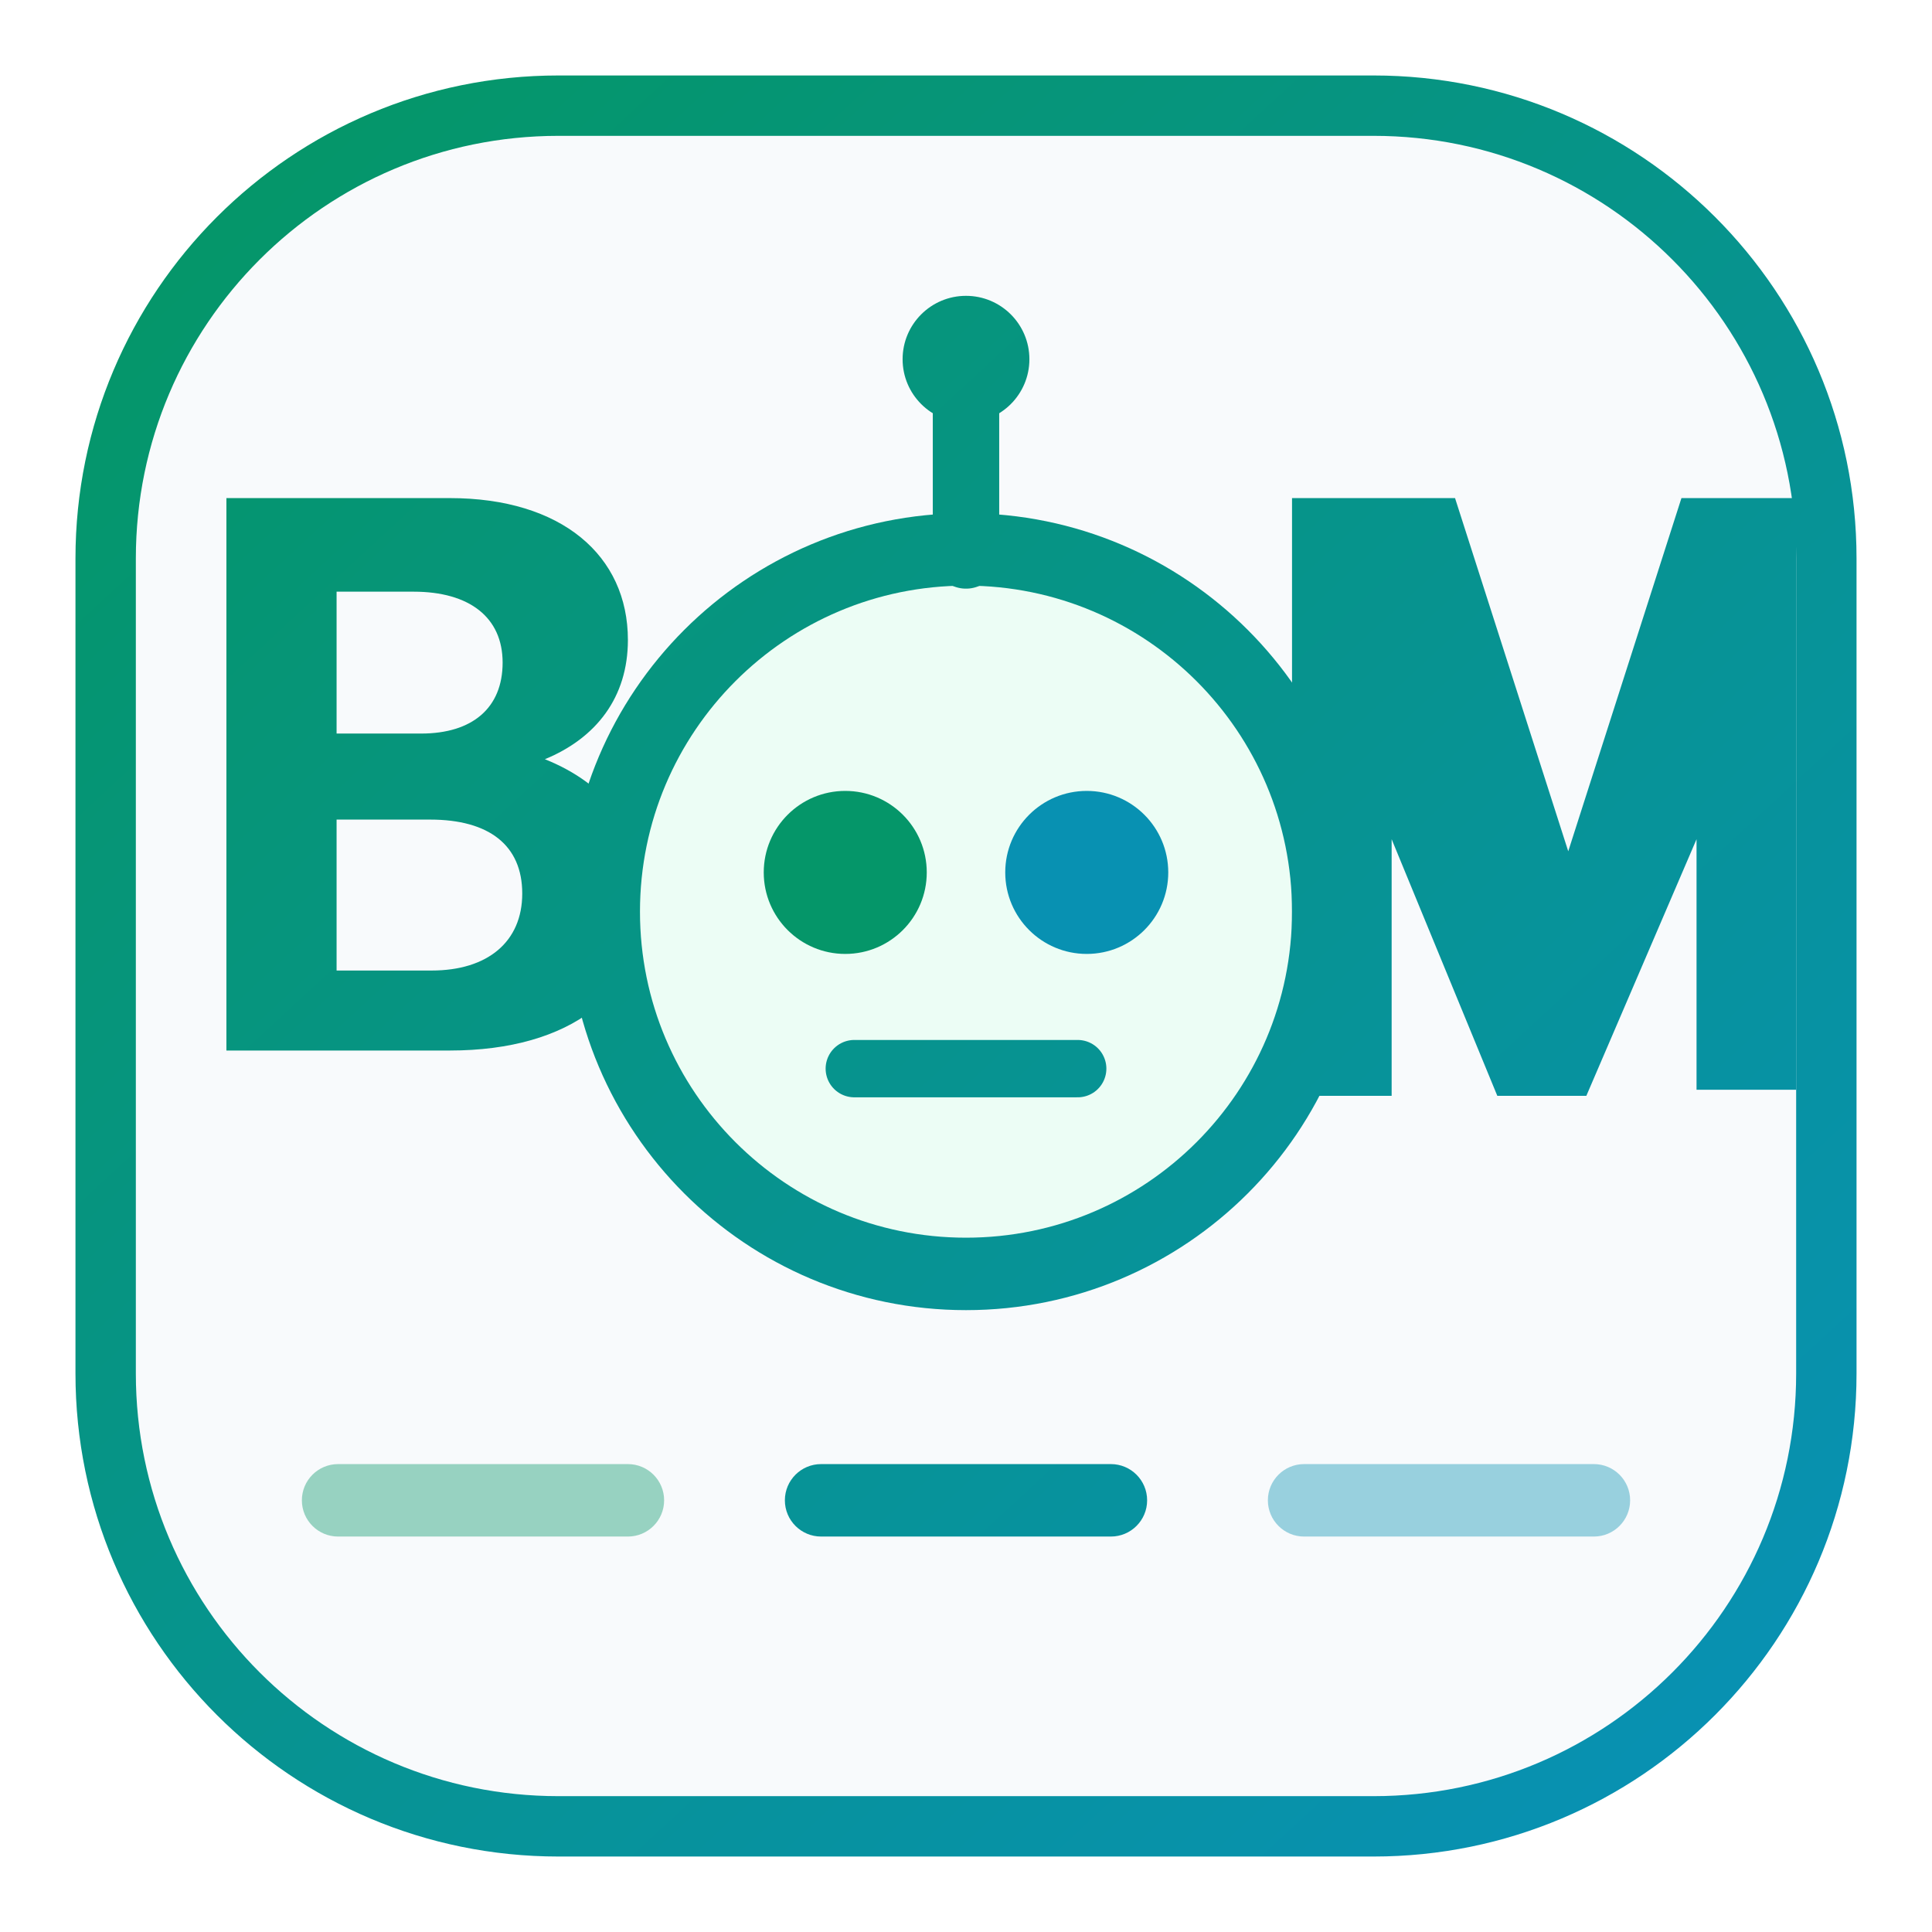
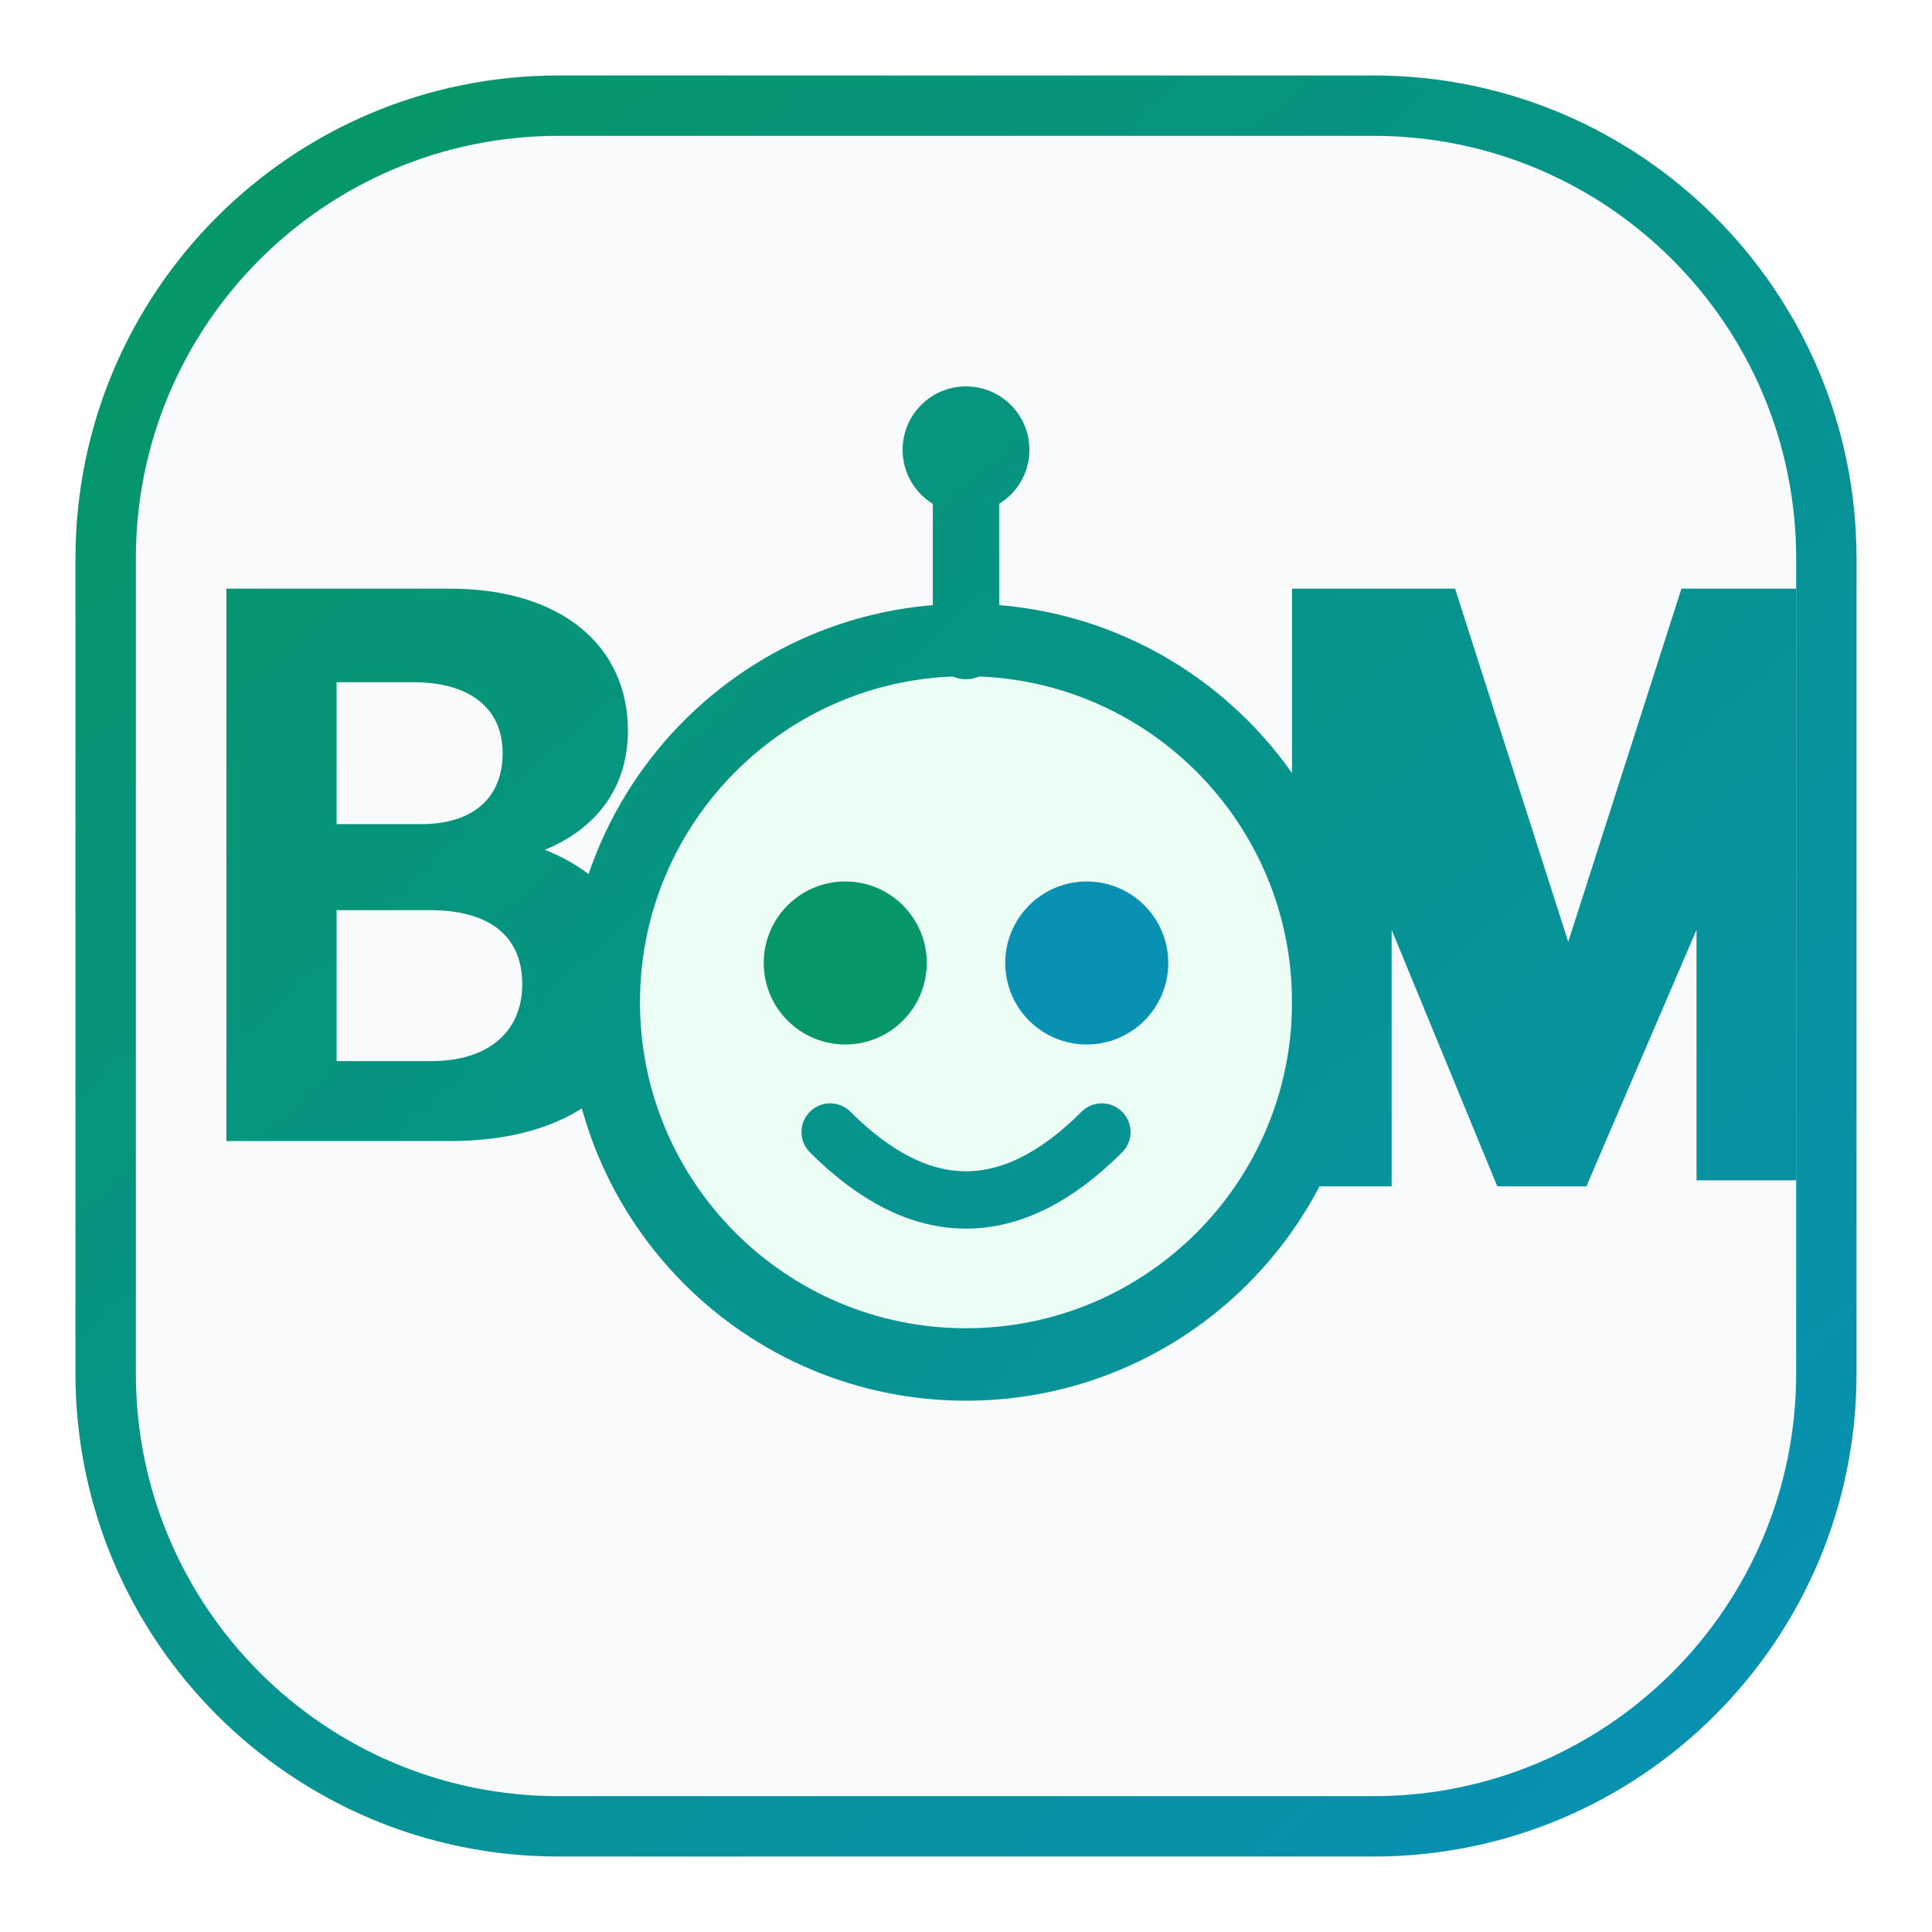
- <svg xmlns="http://www.w3.org/2000/svg" viewBox="0 0 64 64" role="img" aria-label="agent-bom mark — BOM with an agent HUD in the O">
+ <svg xmlns="http://www.w3.org/2000/svg" viewBox="0 0 64 64" role="img" aria-label="agent-bom mark — BOM with an agent face in the O">
  <defs>
    <linearGradient id="abm" x1="8" y1="6" x2="56" y2="58" gradientUnits="userSpaceOnUse">
      <stop offset="0%" stop-color="#059669" />
      <stop offset="100%" stop-color="#0891b2" />
    </linearGradient>
  </defs>
  <rect x="3.5" y="3.5" width="57" height="57" rx="15" fill="#f8fafc" stroke="url(#abm)" stroke-width="2" />
-   <path fill="url(#abm)" d="M7.5 16.5h7.4c3.7 0 5.9 1.9 5.9 4.7 0 1.9-1.05 3.25-2.75 3.95 2 .8 3.3 2.35 3.3 4.7 0 3.05-2.45 4.95-6.45 4.95H7.5V16.5zm3.65 3.1v4.7h2.8c1.7 0 2.7-.85 2.7-2.35s-1.1-2.35-2.95-2.35H11.15zm0 7.55v5h3.15c1.85 0 3-.95 3-2.55s-1.1-2.45-3.05-2.45H11.15z" />
-   <circle cx="32" cy="30.2" r="12" fill="#ecfdf5" stroke="url(#abm)" stroke-width="2.4" />
-   <path d="M32 18.4V13.5" stroke="url(#abm)" stroke-width="2.2" stroke-linecap="round" />
-   <circle cx="32" cy="11.9" r="2.1" fill="url(#abm)" />
-   <circle cx="28" cy="28.9" r="2.7" fill="#059669" />
-   <circle cx="36" cy="28.9" r="2.7" fill="#0891b2" />
-   <path d="M28.3 35.4h7.4" stroke="url(#abm)" stroke-width="1.9" stroke-linecap="round" />
-   <path fill="url(#abm)" d="M44.5 16.5h3.7l3.75 11.7 3.75-11.7H59.5v19.6h-3.3V27.8l-3.65 8.5h-2.95l-3.5-8.5v8.5h-3.3V16.5h1.7z" />
-   <rect x="10" y="48.5" width="12" height="2.4" rx="1.2" fill="#059669" fill-opacity="0.4" />
-   <rect x="26" y="48.5" width="12" height="2.4" rx="1.2" fill="url(#abm)" />
-   <rect x="42" y="48.5" width="12" height="2.4" rx="1.2" fill="#0891b2" fill-opacity="0.4" />
+   <g transform="translate(0 3)">
+     <path fill="url(#abm)" d="M7.5 16.5h7.4c3.7 0 5.9 1.9 5.9 4.7 0 1.9-1.05 3.25-2.75 3.95 2 .8 3.3 2.35 3.3 4.7 0 3.05-2.45 4.95-6.45 4.95H7.5V16.5zm3.65 3.1v4.7h2.8c1.7 0 2.7-.85 2.7-2.35s-1.1-2.35-2.95-2.35H11.15zm0 7.55v5h3.15c1.85 0 3-.95 3-2.55s-1.1-2.45-3.05-2.45H11.15z" />
+     <circle cx="32" cy="30.2" r="12" fill="#ecfdf5" stroke="url(#abm)" stroke-width="2.4" />
+     <path d="M32 18.4V13.5" stroke="url(#abm)" stroke-width="2.2" stroke-linecap="round" />
+     <circle cx="32" cy="11.9" r="2.1" fill="url(#abm)" />
+     <circle cx="28" cy="28.9" r="2.7" fill="#059669" />
+     <circle cx="36" cy="28.9" r="2.7" fill="#0891b2" />
+     <path d="M27.5 34.5Q32 39 36.5 34.5" fill="none" stroke="url(#abm)" stroke-width="1.9" stroke-linecap="round" />
+     <path fill="url(#abm)" d="M44.5 16.5h3.7l3.75 11.7 3.75-11.7H59.5v19.6h-3.3V27.8l-3.65 8.5h-2.95l-3.5-8.5v8.5h-3.3V16.5h1.7z" />
+   </g>
</svg>
